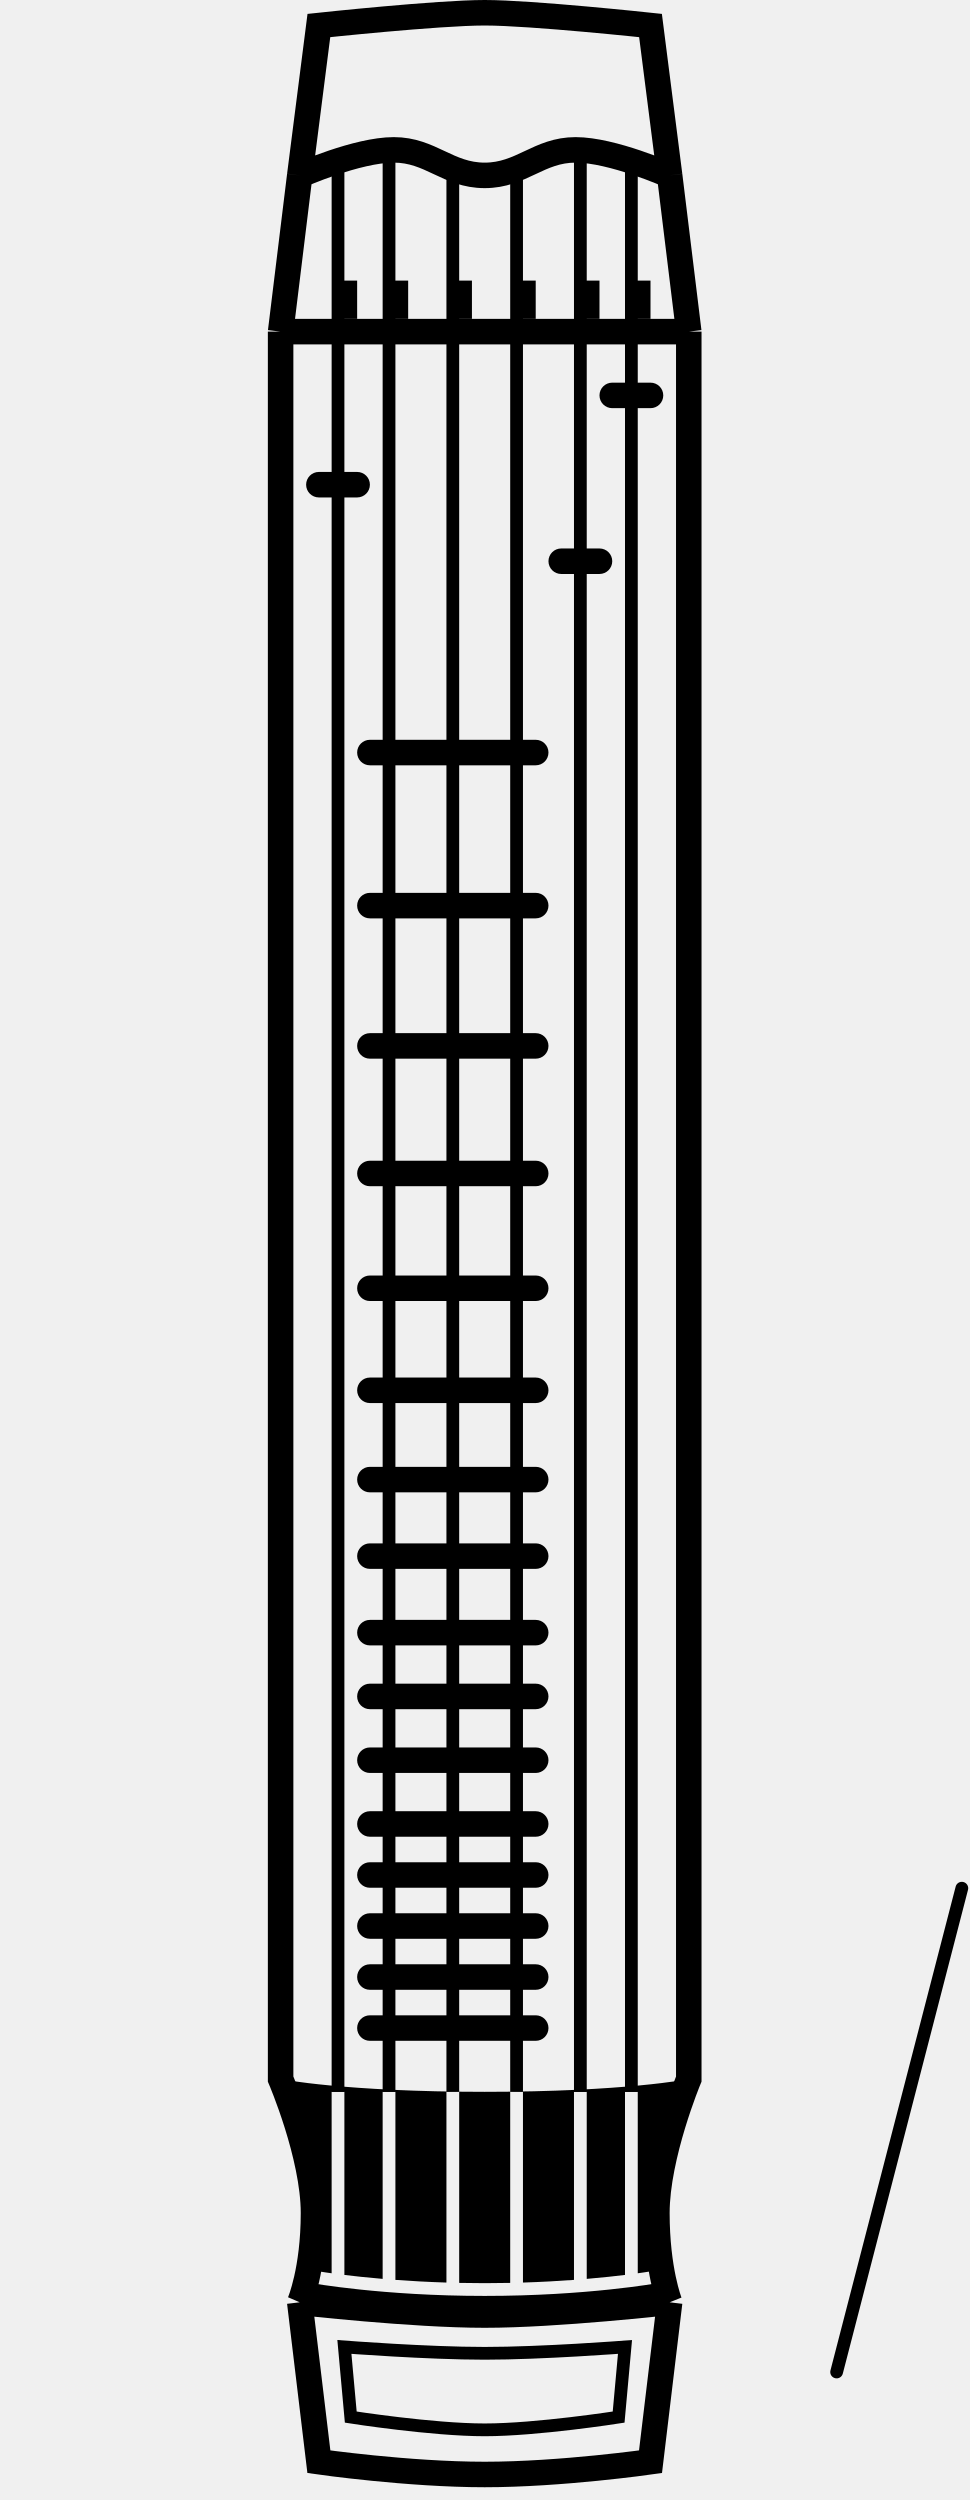
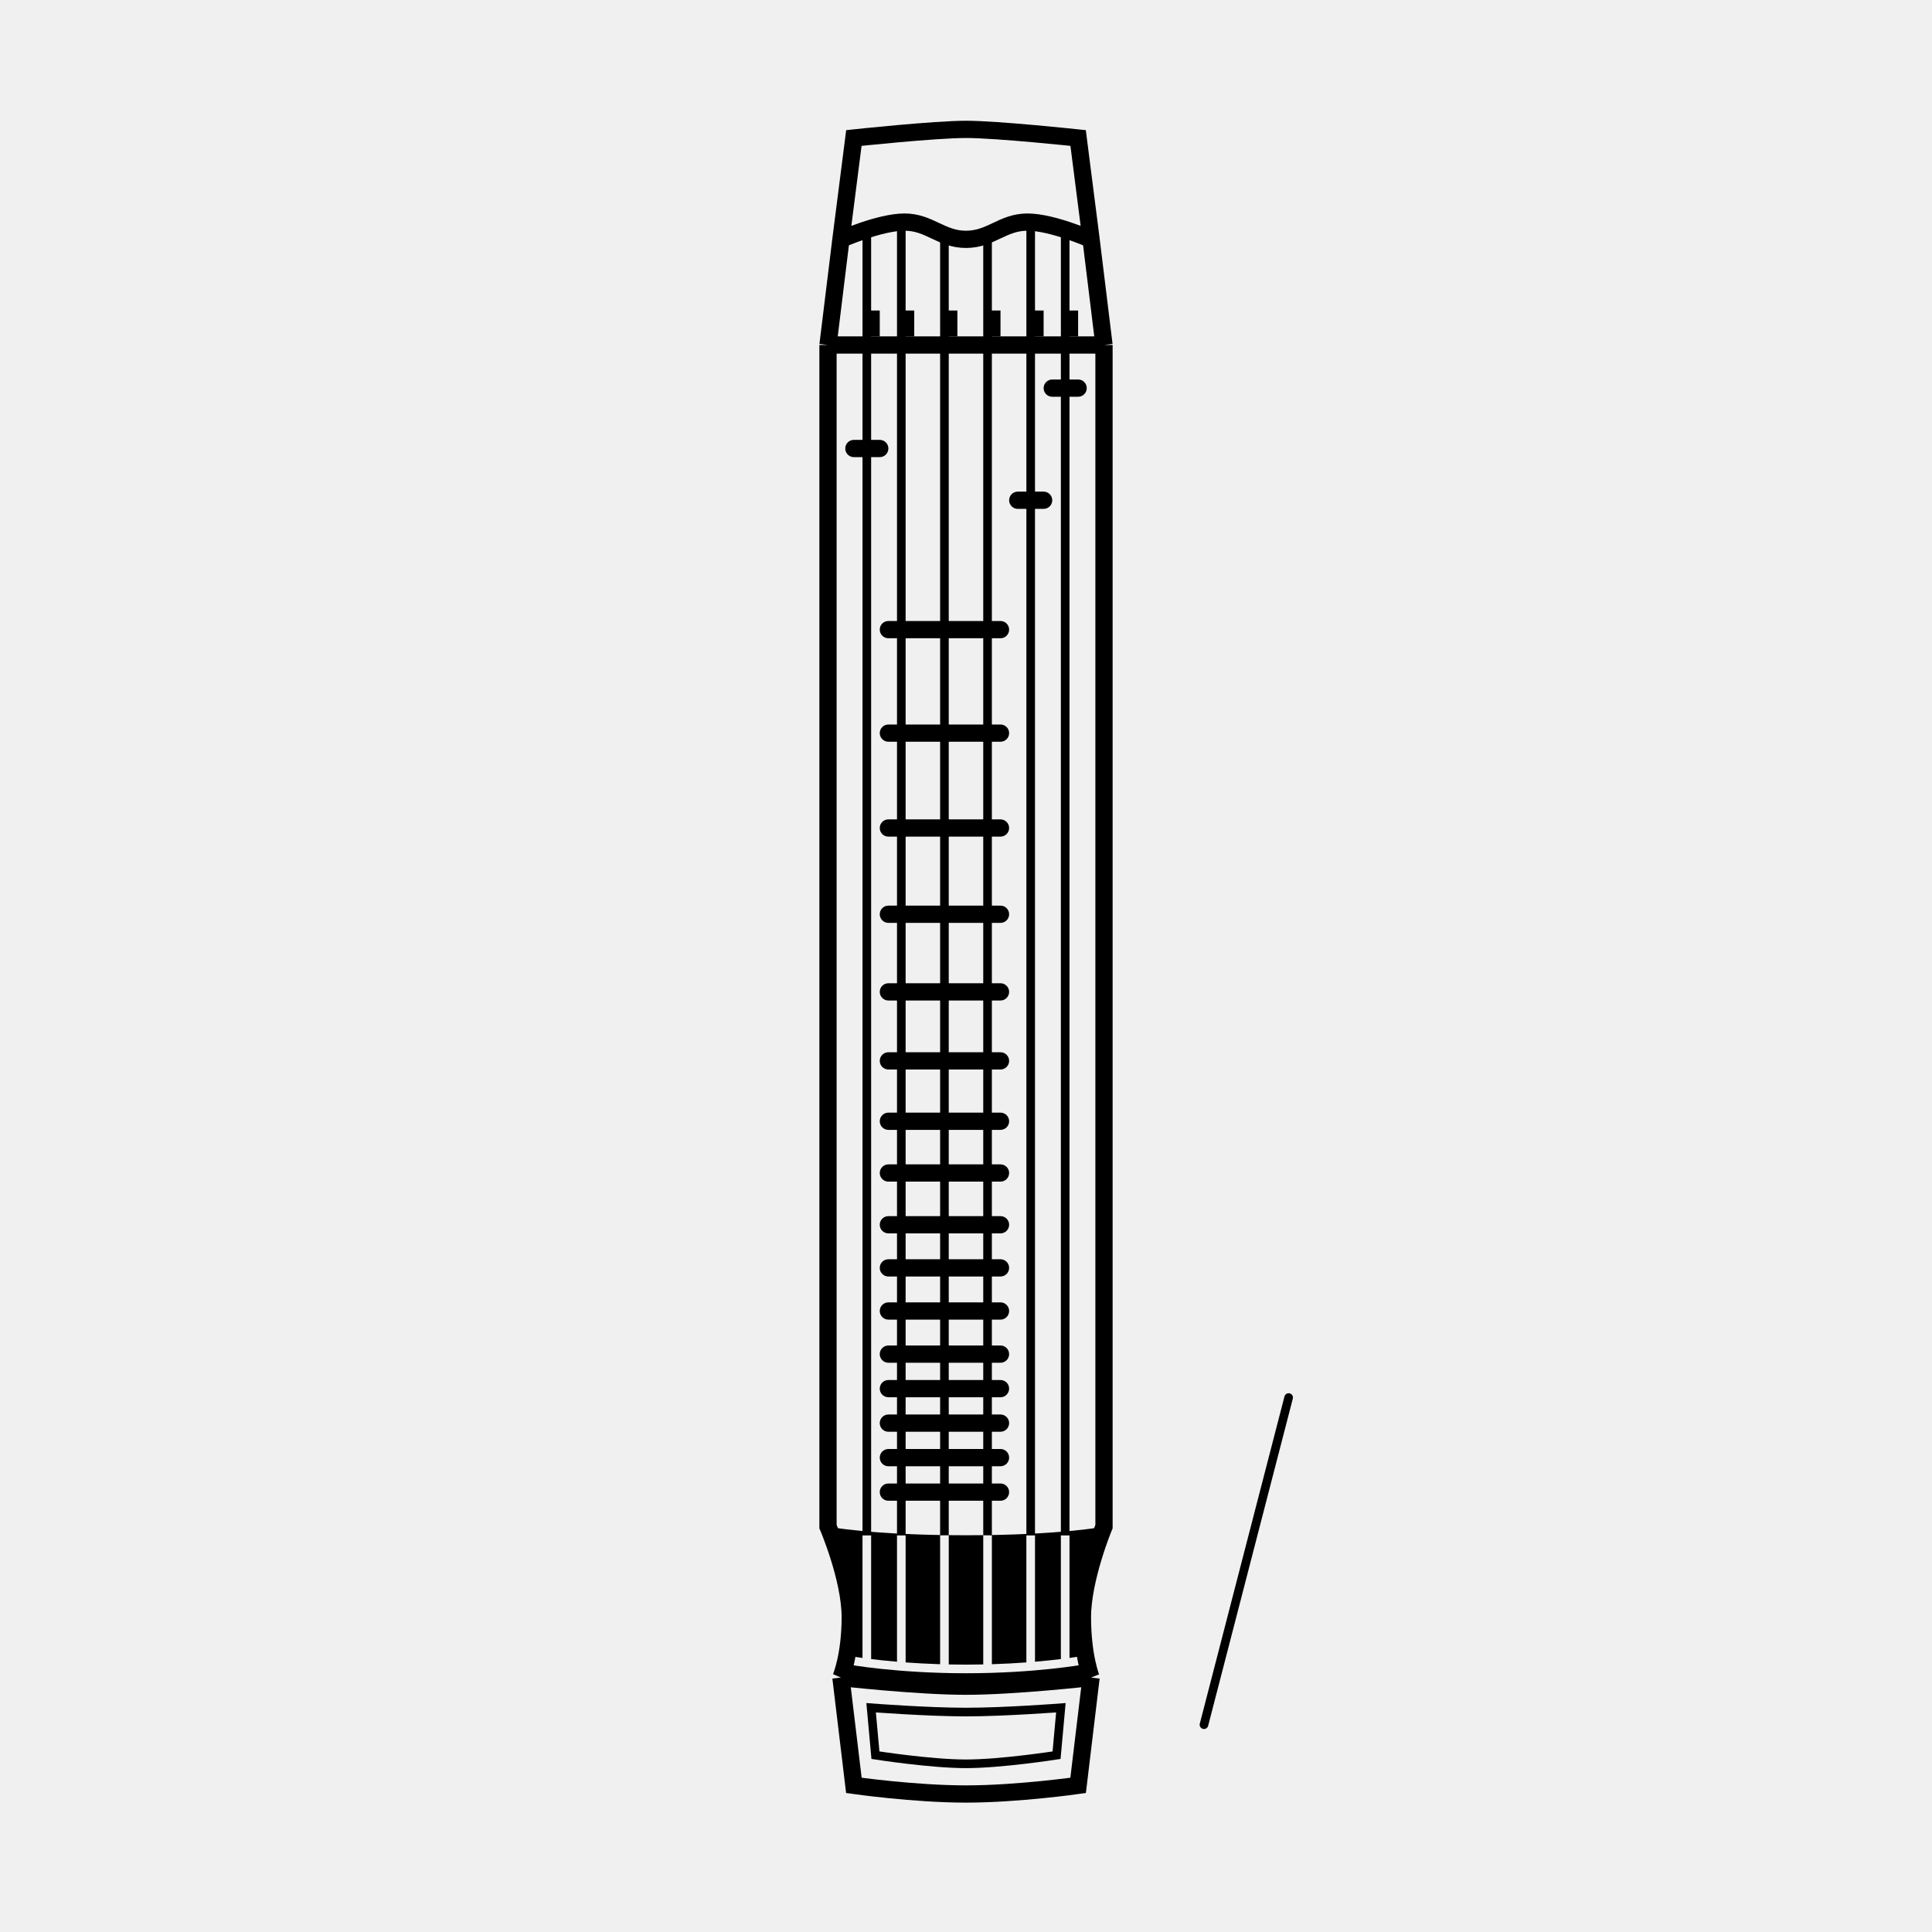
- <svg xmlns="http://www.w3.org/2000/svg" width="76" height="196" viewBox="0 0 76 196" fill="none">
-   <g clip-path="url(#clip0)">
-     <path d="M52.5 180.5L51 193C51 193 44 194 38 194C32 194 25 193 25 193L23.5 180.5M52.5 180.5C52.5 180.5 51.5 178 51.5 173.5C51.5 169 54 163 54 163V26M52.5 180.5C52.5 180.5 43.676 181.5 38 181.5C32.324 181.5 23.5 180.5 23.5 180.5M54 26H38H22M54 26L52.5 13.75M22 26V163C22 163 24.578 169 24.578 173.5C24.578 178 23.5 180.5 23.5 180.5M22 26L23.5 13.75M23.5 13.75L25 2C25 2 34.343 1 38 1C41.657 1 51 2 51 2L52.5 13.75M23.5 13.75C23.5 13.75 27.985 11.75 30.875 11.75C33.765 11.75 35.11 13.75 38 13.75C40.89 13.75 42.235 11.75 45.125 11.75C48.015 11.75 52.5 13.75 52.5 13.75" stroke="black" stroke-width="2" />
-     <path fill-rule="evenodd" clip-rule="evenodd" d="M75.533 147.551C75.8 147.62 75.961 147.893 75.892 148.16L66.076 186.09C66.007 186.358 65.734 186.518 65.467 186.449C65.199 186.38 65.039 186.107 65.108 185.84L74.924 147.909C74.993 147.642 75.266 147.481 75.533 147.551Z" fill="black" />
-     <path d="M48.5 189.5L49 184C49 184 42.508 184.5 38 184.5C33.492 184.5 27 184 27 184L27.5 189.5C27.5 189.5 33.881 190.5 38 190.5C42.119 190.5 48.5 189.5 48.5 189.5Z" stroke="black" />
-     <path fill-rule="evenodd" clip-rule="evenodd" d="M52.5 180.5C52.5 180.5 51.5 178 51.5 173.5C51.5 169 54 163 54 163C54 163 49 164 38 164C27 164 22 163 22 163C22 163 24.578 169 24.578 173.5C24.578 178 23.5 180.5 23.5 180.5C23.5 180.5 32.324 181.5 38 181.5C43.676 181.5 52.5 180.5 52.5 180.5ZM26 164V178.225C25.839 178.202 25.691 178.181 25.557 178.162C25.239 178.115 24.996 178.076 24.833 178.05C24.752 178.036 24.69 178.026 24.649 178.019L24.604 178.011L24.593 178.009L24.59 178.008L24.589 178.008L24.589 178.008L24.5 178.5C24.411 178.992 24.411 178.992 24.411 178.992L24.411 178.992L24.412 178.992L24.416 178.993L24.429 178.995L24.478 179.004C24.522 179.011 24.586 179.022 24.671 179.036C24.84 179.064 25.089 179.104 25.412 179.151C26.059 179.246 27.003 179.371 28.198 179.497C30.587 179.749 33.98 180 38 180C42.02 180 45.413 179.749 47.802 179.497C48.997 179.371 49.941 179.246 50.588 179.151C50.911 179.104 51.16 179.064 51.329 179.036C51.414 179.022 51.478 179.011 51.522 179.004L51.571 178.995L51.584 178.993L51.588 178.992L51.589 178.992L51.589 178.992C51.589 178.992 51.589 178.992 51.5 178.5L51.411 178.008L51.411 178.008L51.41 178.008L51.407 178.009L51.397 178.011L51.351 178.019C51.31 178.026 51.248 178.036 51.167 178.05C51.004 178.076 50.761 178.115 50.443 178.162C50.309 178.181 50.161 178.202 50 178.225V164H49V178.355C48.608 178.403 48.173 178.453 47.698 178.503C47.179 178.557 46.611 178.612 46 178.664V164H45V178.743C43.799 178.832 42.458 178.907 41 178.953V164H40V178.979C39.353 178.993 38.686 179 38 179C37.314 179 36.647 178.993 36 178.979V164H35V178.953C33.542 178.907 32.201 178.832 31 178.743V164H30V178.664C29.389 178.612 28.821 178.557 28.302 178.503C27.827 178.453 27.392 178.403 27 178.355V164H26Z" fill="black" />
-     <path fill-rule="evenodd" clip-rule="evenodd" d="M46 11.5C46 11.224 45.776 11 45.5 11C45.224 11 45 11.224 45 11.5V22V25V43H44C43.448 43 43 43.448 43 44C43 44.552 43.448 45 44 45H45V164H46V45H47C47.552 45 48 44.552 48 44C48 43.448 47.552 43 47 43H46V25H47V22H46V11.5ZM26.5 12C26.776 12 27 12.224 27 12.5V22H28V25H27V37H28C28.552 37 29 37.448 29 38C29 38.552 28.552 39 28 39H27V164H26V39H25C24.448 39 24 38.552 24 38C24 37.448 24.448 37 25 37H26V25V22V12.5C26 12.224 26.224 12 26.5 12ZM48 30C47.448 30 47 30.448 47 31C47 31.552 47.448 32 48 32H49V164H50V32H51C51.552 32 52 31.552 52 31C52 30.448 51.552 30 51 30H50V25H51V22H50V12.5C50 12.224 49.776 12 49.5 12C49.224 12 49 12.224 49 12.5V22V25V30H48ZM30.5 11C30.776 11 31 11.224 31 11.5V22H32V25H31V58H35V25V22V13C35 12.724 35.224 12.5 35.5 12.5C35.776 12.5 36 12.724 36 13V22H37V25H36V58H40V25V22V13C40 12.724 40.224 12.5 40.5 12.5C40.776 12.5 41 12.724 41 13V22H42V25H41V58H42C42.552 58 43 58.448 43 59C43 59.552 42.552 60 42 60H41V70H42C42.552 70 43 70.448 43 71C43 71.552 42.552 72 42 72H41V81H42C42.552 81 43 81.448 43 82C43 82.552 42.552 83 42 83H41V91H42C42.552 91 43 91.448 43 92C43 92.552 42.552 93 42 93H41V100H42C42.552 100 43 100.448 43 101C43 101.552 42.552 102 42 102H41V108H42C42.552 108 43 108.448 43 109C43 109.552 42.552 110 42 110H41V115H42C42.552 115 43 115.448 43 116C43 116.552 42.552 117 42 117H41V121H42C42.552 121 43 121.448 43 122C43 122.552 42.552 123 42 123H41V127H42C42.552 127 43 127.448 43 128C43 128.552 42.552 129 42 129H41V132H42C42.552 132 43 132.448 43 133C43 133.552 42.552 134 42 134H41V137H42C42.552 137 43 137.448 43 138C43 138.552 42.552 139 42 139H41V142H42C42.552 142 43 142.448 43 143C43 143.552 42.552 144 42 144H41V146H42C42.552 146 43 146.448 43 147C43 147.552 42.552 148 42 148H41V150H42C42.552 150 43 150.448 43 151C43 151.552 42.552 152 42 152H41V154H42C42.552 154 43 154.448 43 155C43 155.552 42.552 156 42 156H41V158H42C42.552 158 43 158.448 43 159C43 159.552 42.552 160 42 160H41V164H40V160H36V164H35V160H31V164H30V160H29C28.448 160 28 159.552 28 159C28 158.448 28.448 158 29 158H30V156H29C28.448 156 28 155.552 28 155C28 154.448 28.448 154 29 154H30V152H29C28.448 152 28 151.552 28 151C28 150.448 28.448 150 29 150H30V148H29C28.448 148 28 147.552 28 147C28 146.448 28.448 146 29 146H30V144H29C28.448 144 28 143.552 28 143C28 142.448 28.448 142 29 142H30V139H29C28.448 139 28 138.552 28 138C28 137.448 28.448 137 29 137H30V134H29C28.448 134 28 133.552 28 133C28 132.448 28.448 132 29 132H30V129H29C28.448 129 28 128.552 28 128C28 127.448 28.448 127 29 127H30V123H29C28.448 123 28 122.552 28 122C28 121.448 28.448 121 29 121H30V117H29C28.448 117 28 116.552 28 116C28 115.448 28.448 115 29 115H30V110H29C28.448 110 28 109.552 28 109C28 108.448 28.448 108 29 108H30V102H29C28.448 102 28 101.552 28 101C28 100.448 28.448 100 29 100H30V93H29C28.448 93 28 92.552 28 92C28 91.448 28.448 91 29 91H30V83H29C28.448 83 28 82.552 28 82C28 81.448 28.448 81 29 81H30V72H29C28.448 72 28 71.552 28 71C28 70.448 28.448 70 29 70H30V60H29C28.448 60 28 59.552 28 59C28 58.448 28.448 58 29 58H30V25V22V11.5C30 11.224 30.224 11 30.5 11ZM31 158H35V156H31V158ZM36 158H40V156H36V158ZM40 152V154H36V152H40ZM35 152V154H31V152H35ZM31 150H35V148H31V150ZM36 150H40V148H36V150ZM40 144V146H36V144H40ZM35 144V146H31V144H35ZM31 142H35V139H31V142ZM36 142H40V139H36V142ZM40 134V137H36V134H40ZM35 134V137H31V134H35ZM31 132H35V129H31V132ZM36 132H40V129H36V132ZM40 123V127H36V123H40ZM35 123V127H31V123H35ZM31 121H35V117H31V121ZM36 121H40V117H36V121ZM40 110V115H36V110H40ZM35 110V115H31V110H35ZM31 108H35V102H31V108ZM36 108H40V102H36V108ZM40 93V100H36V93H40ZM35 93V100H31V93H35ZM31 91H35V83H31V91ZM36 91H40V83H36V91ZM40 72V81H36V72H40ZM35 72V81H31V72H35ZM31 70H35V60H31V70ZM36 70H40V60H36V70Z" fill="black" />
-   </g>
-   <defs>
-     <clipPath id="clip0">
-       <rect width="76" height="196" fill="white" />
-     </clipPath>
-   </defs>
+ <svg xmlns="http://www.w3.org/2000/svg" width="224" height="224" viewBox="0 0 224 224" fill="none">
+   <path d="M126.5 194.5L125 207C125 207 118 208 112 208C106 208 99 207 99 207L97.5 194.5M126.5 194.5C126.5 194.5 125.5 192 125.5 187.5C125.5 183 128 177 128 177V40M126.5 194.5C126.5 194.5 117.676 195.5 112 195.5C106.324 195.5 97.5 194.5 97.5 194.5M128 40H112H96M128 40L126.5 27.75M96 40V177C96 177 98.579 183 98.579 187.5C98.579 192 97.5 194.5 97.5 194.5M96 40L97.5 27.75M97.5 27.75L99 16C99 16 108.343 15 112 15C115.657 15 125 16 125 16L126.5 27.75M97.5 27.75C97.5 27.75 101.985 25.75 104.875 25.75C107.765 25.75 109.11 27.75 112 27.75C114.89 27.75 116.235 25.75 119.125 25.75C122.015 25.75 126.5 27.75 126.5 27.75" stroke="black" stroke-width="2" />
+   <path fill-rule="evenodd" clip-rule="evenodd" d="M149.533 161.551C149.8 161.62 149.961 161.893 149.892 162.16L140.076 200.09C140.007 200.358 139.734 200.518 139.467 200.449C139.199 200.38 139.039 200.107 139.108 199.84L148.924 161.909C148.993 161.642 149.266 161.481 149.533 161.551Z" fill="black" />
+   <path d="M122.5 203.5L123 198C123 198 116.508 198.5 112 198.5C107.492 198.5 101 198 101 198L101.5 203.5C101.5 203.5 107.881 204.5 112 204.5C116.119 204.5 122.5 203.5 122.5 203.5Z" stroke="black" />
+   <path fill-rule="evenodd" clip-rule="evenodd" d="M126.5 194.5C126.5 194.5 125.5 192 125.5 187.5C125.5 183 128 177 128 177C128 177 123 178 112 178C101 178 96 177 96 177C96 177 98.579 183 98.579 187.5C98.579 192 97.5 194.5 97.5 194.5C97.5 194.5 106.324 195.5 112 195.5C117.676 195.5 126.5 194.5 126.5 194.5ZM100 178V192.225C99.839 192.202 99.691 192.181 99.557 192.162C99.24 192.115 98.996 192.076 98.833 192.05C98.752 192.036 98.69 192.026 98.649 192.019L98.603 192.011L98.593 192.009L98.59 192.008L98.589 192.008L98.589 192.008L98.5 192.5C98.411 192.992 98.411 192.992 98.411 192.992L98.411 192.992L98.412 192.992L98.416 192.993L98.429 192.995L98.478 193.004C98.522 193.011 98.586 193.022 98.671 193.036C98.84 193.064 99.089 193.104 99.412 193.151C100.059 193.246 101.003 193.371 102.198 193.497C104.587 193.749 107.98 194 112 194C116.02 194 119.413 193.749 121.802 193.497C122.997 193.371 123.941 193.246 124.588 193.151C124.911 193.104 125.16 193.064 125.329 193.036C125.414 193.022 125.478 193.011 125.522 193.004L125.571 192.995L125.584 192.993L125.588 192.992L125.589 192.992L125.589 192.992C125.589 192.992 125.589 192.992 125.5 192.5L125.411 192.008L125.411 192.008L125.41 192.008L125.408 192.009L125.397 192.011L125.351 192.019C125.31 192.026 125.248 192.036 125.167 192.05C125.004 192.076 124.76 192.115 124.443 192.162C124.309 192.181 124.161 192.202 124 192.225V178H123V192.355C122.608 192.403 122.173 192.453 121.698 192.503C121.179 192.557 120.611 192.612 120 192.664V178H119V192.743C117.799 192.832 116.458 192.907 115 192.953V178H114V192.979C113.353 192.993 112.686 193 112 193C111.314 193 110.647 192.993 110 192.979V178H109V192.953C107.542 192.907 106.201 192.832 105 192.743V178H104V192.664C103.389 192.612 102.821 192.557 102.302 192.503C101.827 192.453 101.392 192.403 101 192.355V178H100Z" fill="black" />
+   <path fill-rule="evenodd" clip-rule="evenodd" d="M120 25.5C120 25.224 119.776 25 119.5 25C119.224 25 119 25.224 119 25.5V36V39V57H118C117.448 57 117 57.448 117 58C117 58.552 117.448 59 118 59H119V178H120V59H121C121.552 59 122 58.552 122 58C122 57.448 121.552 57 121 57H120V39H121V36H120V25.5ZM100.5 26C100.776 26 101 26.224 101 26.5V36H102V39H101V51H102C102.552 51 103 51.448 103 52C103 52.552 102.552 53 102 53H101V178H100V53H99C98.448 53 98 52.552 98 52C98 51.448 98.448 51 99 51H100V39V36V26.5C100 26.224 100.224 26 100.5 26ZM122 44C121.448 44 121 44.448 121 45C121 45.552 121.448 46 122 46H123V178H124V46H125C125.552 46 126 45.552 126 45C126 44.448 125.552 44 125 44H124V39H125V36H124V26.5C124 26.224 123.776 26 123.5 26C123.224 26 123 26.224 123 26.5V36V39V44H122ZM104.5 25C104.776 25 105 25.224 105 25.5V36H106V39H105V72H109V39V36V27C109 26.724 109.224 26.5 109.5 26.5C109.776 26.5 110 26.724 110 27V36H111V39H110V72H114V39V36V27C114 26.724 114.224 26.5 114.5 26.5C114.776 26.5 115 26.724 115 27V36H116V39H115V72H116C116.552 72 117 72.448 117 73C117 73.552 116.552 74 116 74H115V84H116C116.552 84 117 84.448 117 85C117 85.552 116.552 86 116 86H115V95H116C116.552 95 117 95.448 117 96C117 96.552 116.552 97 116 97H115V105H116C116.552 105 117 105.448 117 106C117 106.552 116.552 107 116 107H115V114H116C116.552 114 117 114.448 117 115C117 115.552 116.552 116 116 116H115V122H116C116.552 122 117 122.448 117 123C117 123.552 116.552 124 116 124H115V129H116C116.552 129 117 129.448 117 130C117 130.552 116.552 131 116 131H115V135H116C116.552 135 117 135.448 117 136C117 136.552 116.552 137 116 137H115V141H116C116.552 141 117 141.448 117 142C117 142.552 116.552 143 116 143H115V146H116C116.552 146 117 146.448 117 147C117 147.552 116.552 148 116 148H115V151H116C116.552 151 117 151.448 117 152C117 152.552 116.552 153 116 153H115V156H116C116.552 156 117 156.448 117 157C117 157.552 116.552 158 116 158H115V160H116C116.552 160 117 160.448 117 161C117 161.552 116.552 162 116 162H115V164H116C116.552 164 117 164.448 117 165C117 165.552 116.552 166 116 166H115V168H116C116.552 168 117 168.448 117 169C117 169.552 116.552 170 116 170H115V172H116C116.552 172 117 172.448 117 173C117 173.552 116.552 174 116 174H115V178H114V174H110V178H109V174H105V178H104V174H103C102.448 174 102 173.552 102 173C102 172.448 102.448 172 103 172H104V170H103C102.448 170 102 169.552 102 169C102 168.448 102.448 168 103 168H104V166H103C102.448 166 102 165.552 102 165C102 164.448 102.448 164 103 164H104V162H103C102.448 162 102 161.552 102 161C102 160.448 102.448 160 103 160H104V158H103C102.448 158 102 157.552 102 157C102 156.448 102.448 156 103 156H104V153H103C102.448 153 102 152.552 102 152C102 151.448 102.448 151 103 151H104V148H103C102.448 148 102 147.552 102 147C102 146.448 102.448 146 103 146H104V143H103C102.448 143 102 142.552 102 142C102 141.448 102.448 141 103 141H104V137H103C102.448 137 102 136.552 102 136C102 135.448 102.448 135 103 135H104V131H103C102.448 131 102 130.552 102 130C102 129.448 102.448 129 103 129H104V124H103C102.448 124 102 123.552 102 123C102 122.448 102.448 122 103 122H104V116H103C102.448 116 102 115.552 102 115C102 114.448 102.448 114 103 114H104V107H103C102.448 107 102 106.552 102 106C102 105.448 102.448 105 103 105H104V97H103C102.448 97 102 96.552 102 96C102 95.448 102.448 95 103 95H104V86H103C102.448 86 102 85.552 102 85C102 84.448 102.448 84 103 84H104V74H103C102.448 74 102 73.552 102 73C102 72.448 102.448 72 103 72H104V39V36V25.5C104 25.224 104.224 25 104.5 25ZM105 172H109V170H105V172ZM110 172H114V170H110V172ZM114 166V168H110V166H114ZM109 166V168H105V166H109ZM105 164H109V162H105V164ZM110 164H114V162H110V164ZM114 158V160H110V158H114ZM109 158V160H105V158H109ZM105 156H109V153H105V156ZM110 156H114V153H110V156ZM114 148V151H110V148H114ZM109 148V151H105V148H109ZM105 146H109V143H105V146ZM110 146H114V143H110V146ZM114 137V141H110V137H114ZM109 137V141H105V137H109ZM105 135H109V131H105V135ZM110 135H114V131H110V135ZM114 124V129H110V124H114ZM109 124V129H105V124H109ZM105 122H109V116H105V122ZM110 122H114V116H110V122ZM114 107V114H110V107H114ZM109 107V114H105V107H109ZM105 105H109V97H105V105ZM110 105H114V97H110V105ZM114 86V95H110V86H114ZM109 86V95H105V86H109ZM105 84H109V74H105V84ZM110 84H114V74H110V84Z" fill="black" />
</svg>
